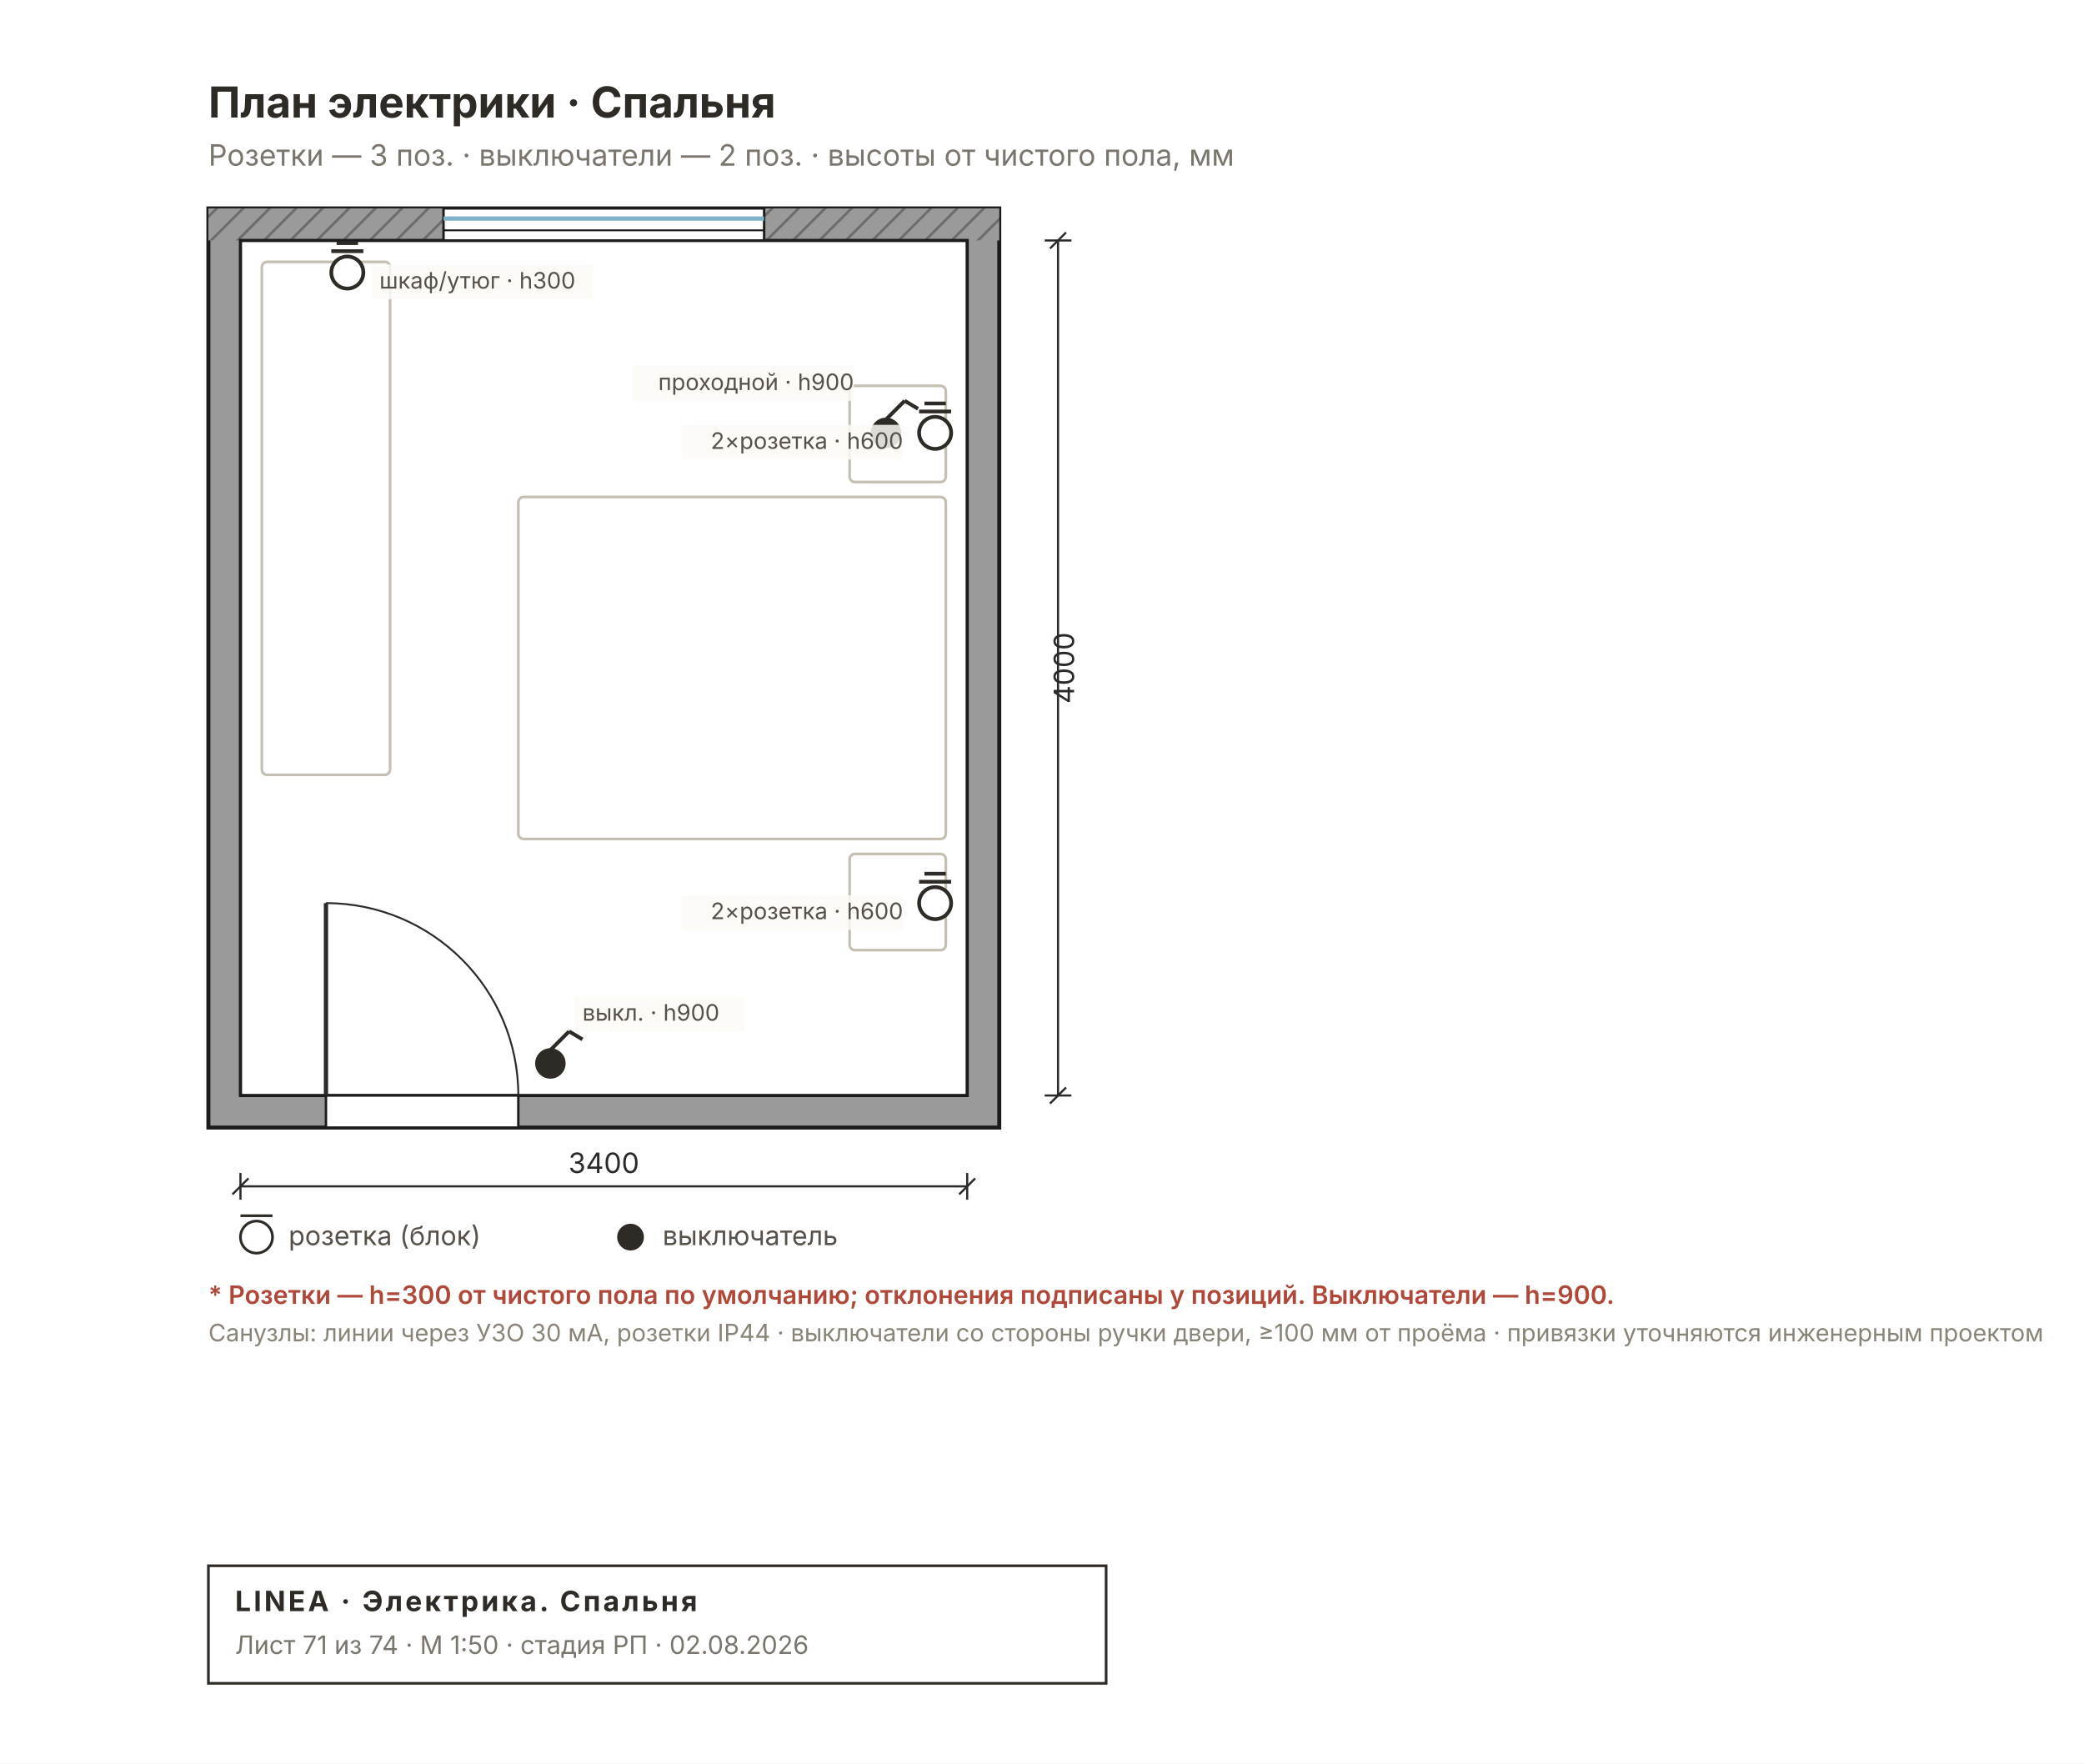
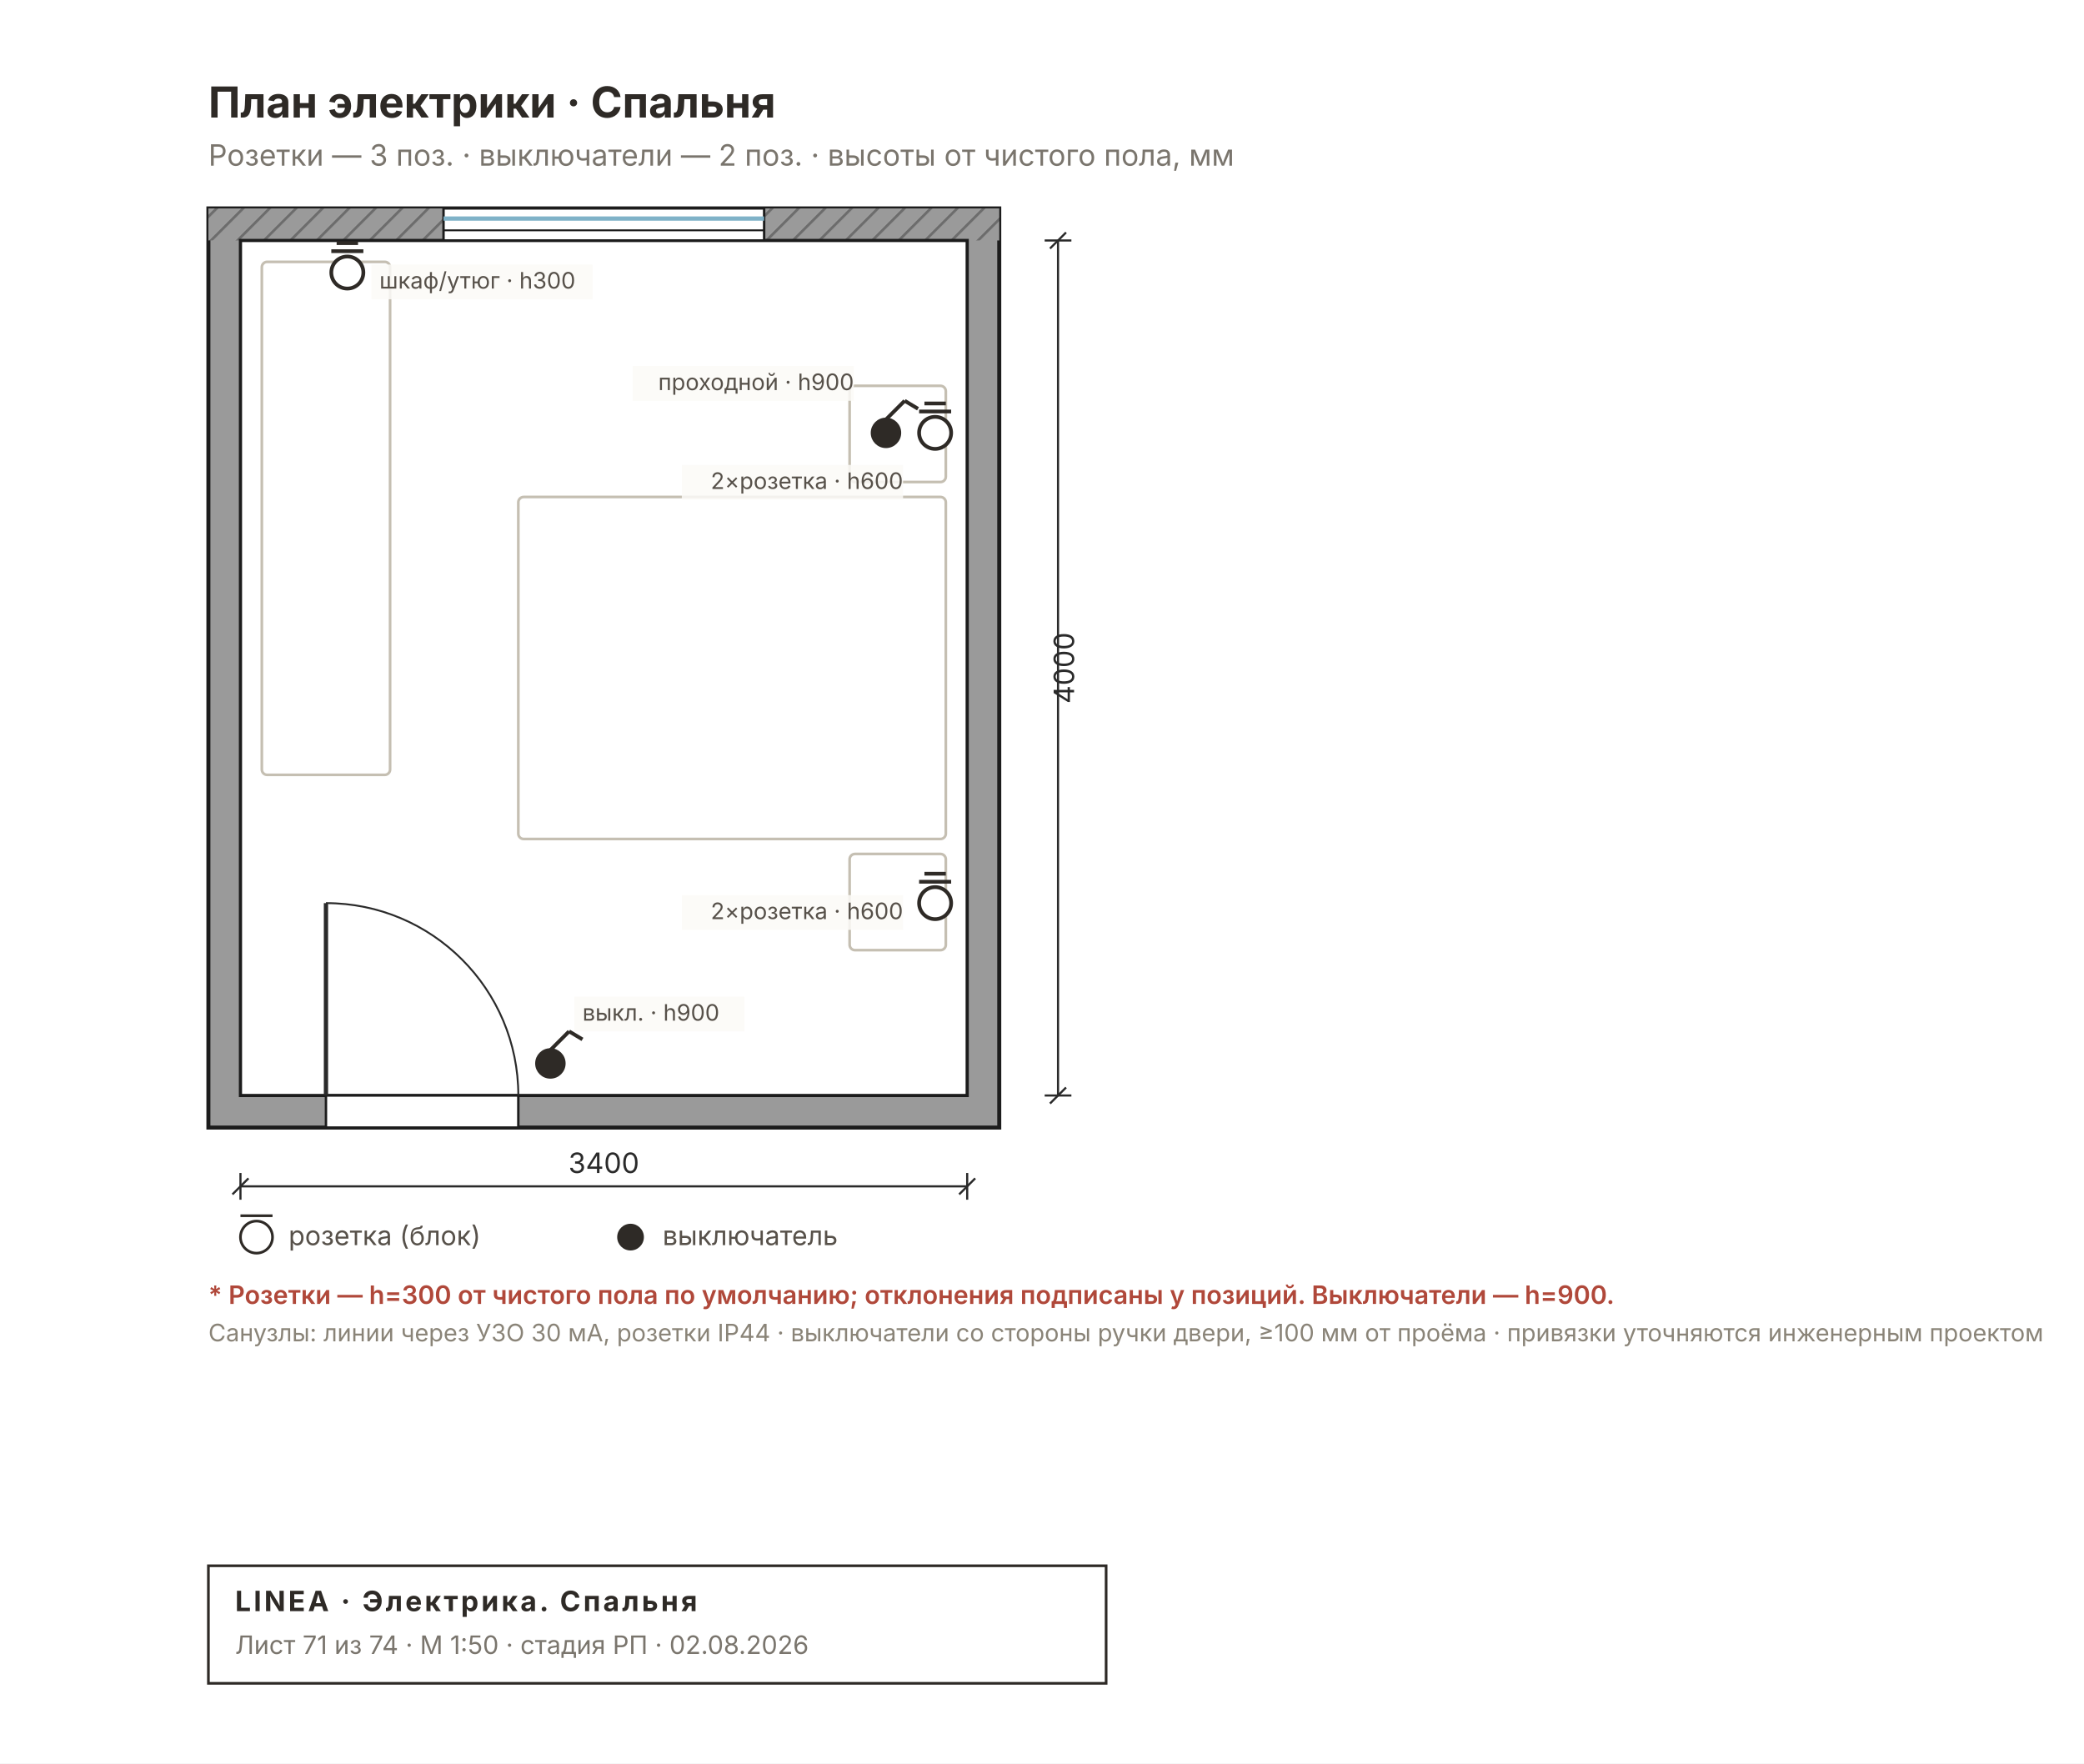
<svg xmlns="http://www.w3.org/2000/svg" width="780" height="660" viewBox="0 0 780 660" font-family="Inter, &quot;Helvetica Neue&quot;, Arial, sans-serif">
  <rect width="780" height="660" fill="#FFFFFF" />
  <defs>
    <pattern id="rh71" width="7" height="7" patternUnits="userSpaceOnUse" patternTransform="rotate(45)">
      <rect width="7" height="7" fill="#9A9A9A" />
      <line x1="0" y1="0" x2="0" y2="7" stroke="#6E6E6E" stroke-width="2" />
    </pattern>
  </defs>
  <rect x="78" y="78" width="296" height="344" fill="#9A9A9A" stroke="#1C1C1C" stroke-width="1.5" />
  <rect x="78" y="78" width="296" height="12" fill="url(#rh71)" />
  <rect x="90" y="90" width="272" height="320" fill="#FFFFFF" stroke="#1C1C1C" stroke-width="1.2" />
  <rect x="166" y="78" width="120" height="12" fill="#FFFFFF" stroke="#1C1C1C" stroke-width="0.9" />
  <line x1="166" y1="81.8" x2="286" y2="81.8" stroke="#7FB2C8" stroke-width="1.6" />
  <line x1="166" y1="86.2" x2="286" y2="86.2" stroke="#1C1C1C" stroke-width="0.7" />
  <rect x="122" y="410" width="72" height="12" fill="#FFFFFF" stroke="#1C1C1C" stroke-width="0.9" />
  <line x1="122" y1="410" x2="122" y2="338" stroke="#2A2A2A" stroke-width="1.6" />
  <path d="M 194 410 A 72 72 0 0 0 122 338" fill="none" stroke="#2A2A2A" stroke-width="0.7" />
  <rect x="194" y="186" width="160" height="128" fill="none" stroke="#C5BFB2" stroke-width="1" rx="2" />
  <rect x="318" y="144.4" width="36" height="36" fill="none" stroke="#C5BFB2" stroke-width="1" rx="2" />
  <rect x="318" y="319.6" width="36" height="36" fill="none" stroke="#C5BFB2" stroke-width="1" rx="2" />
  <rect x="98" y="98" width="48" height="192" fill="none" stroke="#C5BFB2" stroke-width="1" rx="2" />
  <g stroke="#2E2A26" stroke-width="1.4">
    <circle cx="206" cy="398" r="5" fill="#2E2A26" />
    <line x1="206" y1="393" x2="213" y2="386" />
    <line x1="213" y1="386" x2="218" y2="389" />
  </g>
  <g stroke="#2E2A26" stroke-width="1.4">
    <circle cx="350" cy="162" r="6" fill="#FFF" />
    <line x1="344" y1="154" x2="356" y2="154" />
    <line x1="346" y1="151" x2="354" y2="151" />
  </g>
  <g stroke="#2E2A26" stroke-width="1.4">
    <circle cx="350" cy="338" r="6" fill="#FFF" />
    <line x1="344" y1="330" x2="356" y2="330" />
    <line x1="346" y1="327" x2="354" y2="327" />
  </g>
  <g stroke="#2E2A26" stroke-width="1.4">
    <circle cx="331.6" cy="162" r="5" fill="#2E2A26" />
    <line x1="331.6" y1="157" x2="338.6" y2="150" />
    <line x1="338.6" y1="150" x2="343.6" y2="153" />
  </g>
  <g stroke="#2E2A26" stroke-width="1.4">
    <circle cx="130" cy="102" r="6" fill="#FFF" />
    <line x1="124" y1="94" x2="136" y2="94" />
    <line x1="126" y1="91" x2="134" y2="91" />
  </g>
  <rect x="215" y="373" width="63.6" height="13" fill="#FBFAF6D9" />
  <text x="218" y="382" font-size="8.5" fill="#57514A" text-anchor="start">выкл. · h900</text>
-   <rect x="255.2" y="159" width="82.8" height="13" fill="#FBFAF6D9" />
-   <text x="338" y="168" font-size="8.5" fill="#57514A" text-anchor="end">2×розетка · h600</text>
+   <rect x="255.2" y="174" width="82.8" height="13" fill="#FBFAF6D9" />
+   <text x="338" y="183" font-size="8.5" fill="#57514A" text-anchor="end">2×розетка · h600</text>
  <rect x="255.2" y="335" width="82.8" height="13" fill="#FBFAF6D9" />
  <text x="338" y="344" font-size="8.5" fill="#57514A" text-anchor="end">2×розетка · h600</text>
  <rect x="236.8" y="137" width="82.8" height="13" fill="#FBFAF6D9" />
  <text x="319.6" y="146" font-size="8.5" fill="#57514A" text-anchor="end">проходной · h900</text>
  <rect x="139" y="99" width="82.8" height="13" fill="#FBFAF6D9" />
  <text x="142" y="108" font-size="8.5" fill="#57514A" text-anchor="start">шкаф/утюг · h300</text>
  <text x="78" y="44" font-size="16" font-weight="700" fill="#2E2A26">План электрики · Спальня</text>
  <text x="78" y="62" font-size="11" fill="#7A756D">Розетки — 3 поз. · выключатели — 2 поз. · высоты от чистого пола, мм</text>
  <g stroke="#2A2A2A" stroke-width="0.8" fill="none">
    <line x1="90" y1="444" x2="362" y2="444" />
    <line x1="90" y1="439" x2="90" y2="449" />
    <line x1="362" y1="439" x2="362" y2="449" />
    <line x1="87" y1="447" x2="93" y2="441" />
    <line x1="359" y1="447" x2="365" y2="441" />
  </g>
  <text x="226" y="439" font-size="10.5" fill="#2A2A2A" text-anchor="middle">3400</text>
  <g stroke="#2A2A2A" stroke-width="0.8" fill="none">
    <line x1="396" y1="90" x2="396" y2="410" />
    <line x1="391" y1="90" x2="401" y2="90" />
    <line x1="391" y1="410" x2="401" y2="410" />
    <line x1="393" y1="93" x2="399" y2="87" />
    <line x1="393" y1="413" x2="399" y2="407" />
  </g>
  <text x="402" y="250" font-size="10.5" fill="#2A2A2A" transform="rotate(-90 402 250)" text-anchor="middle">4000</text>
  <g font-size="10" fill="#57514A">
    <circle cx="96" cy="463" r="6" fill="#FFF" stroke="#2E2A26" />
    <line x1="90" y1="455" x2="102" y2="455" stroke="#2E2A26" />
    <text x="108" y="466">розетка (блок)</text>
    <circle cx="236" cy="463" r="5" fill="#2E2A26" />
    <text x="248" y="466">выключатель</text>
  </g>
  <text x="78" y="488" font-size="9.5" font-weight="600" fill="#B0483A">* Розетки — h=300 от чистого пола по умолчанию; отклонения подписаны у позиций. Выключатели — h=900.</text>
  <text x="78" y="502" font-size="9" fill="#8A8478">Санузлы: линии через УЗО 30 мА, розетки IP44 · выключатели со стороны ручки двери, ≥100 мм от проёма · привязки уточняются инженерным проектом</text>
  <g>
    <rect x="78" y="586" width="336" height="44" fill="none" stroke="#2E2A26" stroke-width="1" />
    <text x="88" y="603" font-size="10.5" font-weight="700" fill="#2E2A26" letter-spacing="1">LINEA · Электрика. Спальня</text>
    <text x="88" y="619" font-size="9.5" fill="#7A756D">Лист 71 из 74 · М 1:50 · стадия РП · 02.08.2026</text>
  </g>
</svg>
